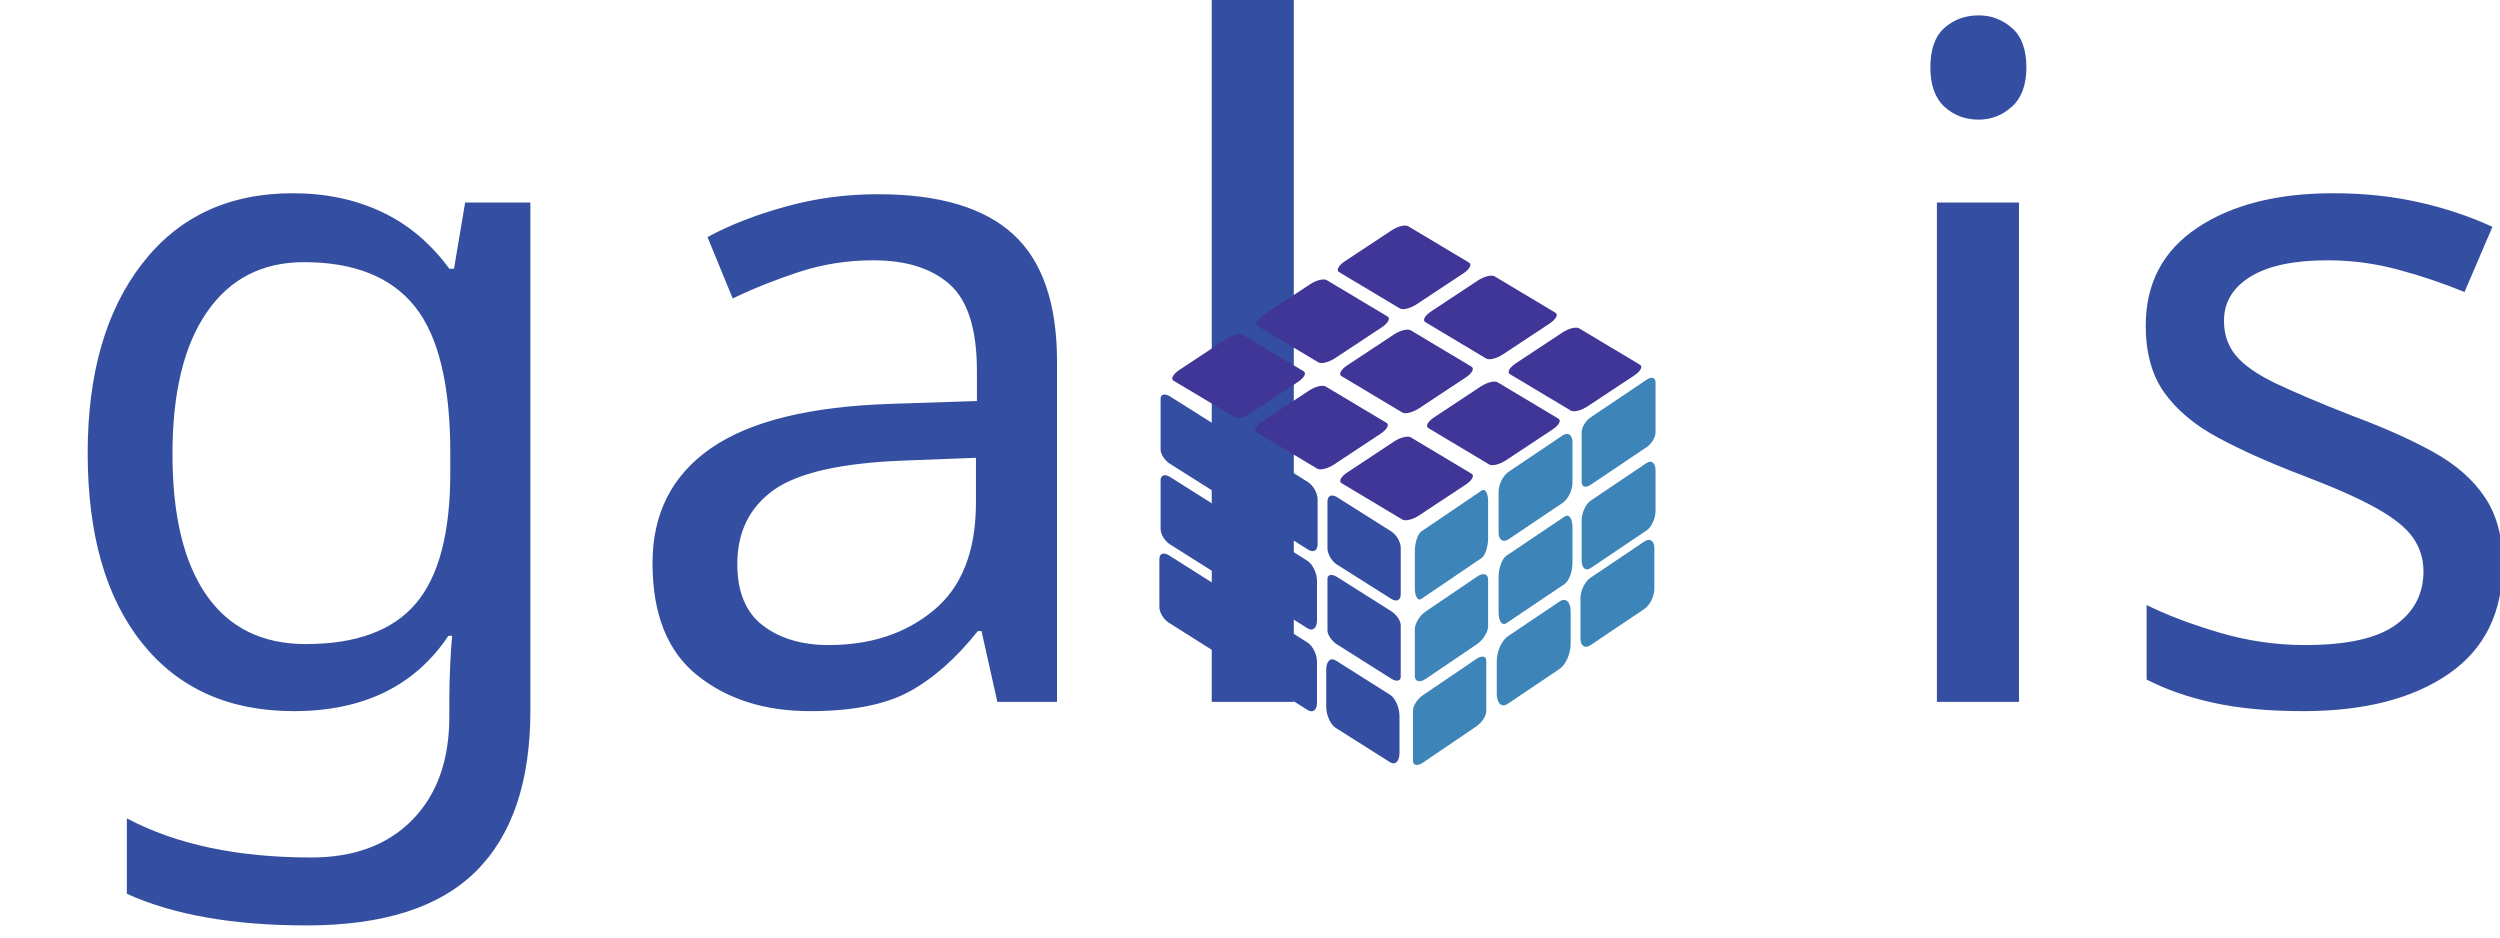
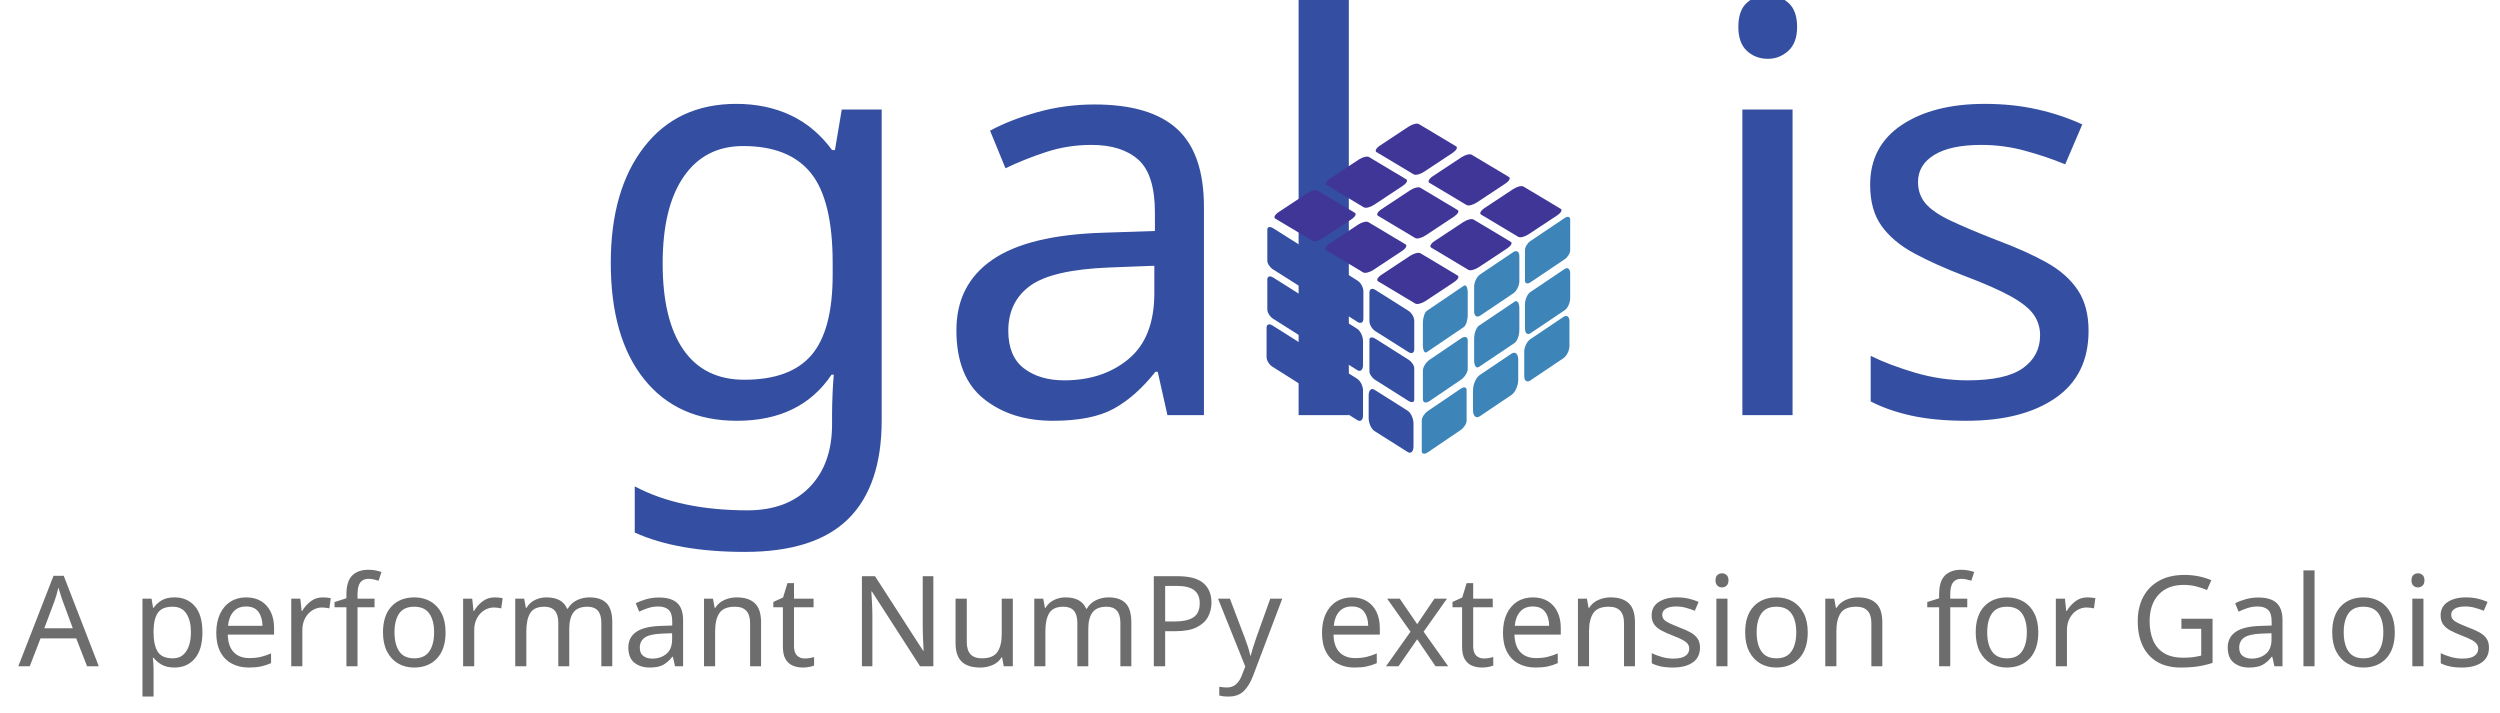
- <svg xmlns="http://www.w3.org/2000/svg" width="400mm" height="150mm" viewBox="0 0 400 150" version="1.1" id="svg8">
+ <svg xmlns="http://www.w3.org/2000/svg" width="1279.999mm" height="364.893mm" viewBox="0 0 1279.999 364.893" version="1.1" id="svg8">
  <defs id="defs2" />
-   <g id="layer1" transform="translate(0,-147)">
-     <text xml:space="preserve" style="font-style:normal;font-variant:normal;font-weight:normal;font-stretch:normal;font-size:32.997px;line-height:1.25;font-family:'Lohit Telugu';-inkscape-font-specification:'Lohit Telugu, Normal';font-variant-ligatures:normal;font-variant-caps:normal;font-variant-numeric:normal;font-feature-settings:normal;text-align:start;letter-spacing:0px;word-spacing:0px;writing-mode:lr-tb;text-anchor:start;fill:#6d6d6d;fill-opacity:1;stroke:none;stroke-width:0.825" x="-140.889" y="324.975" id="text13">
-       <tspan id="tspan11" x="-140.889" y="324.975" style="font-style:normal;font-variant:normal;font-weight:normal;font-stretch:normal;font-size:32.997px;font-family:'Lohit Telugu';-inkscape-font-specification:'Lohit Telugu, Normal';font-variant-ligatures:normal;font-variant-caps:normal;font-variant-numeric:normal;font-feature-settings:normal;text-align:start;writing-mode:lr-tb;text-anchor:start;fill:#6d6d6d;fill-opacity:1;stroke-width:0.825">A performant NumPy extension for Galois fields</tspan>
+   <g id="layer1" transform="translate(-1.0728836e-6,67.893)">
+     <text xml:space="preserve" style="font-style:normal;font-variant:normal;font-weight:normal;font-stretch:normal;font-size:64.612px;line-height:1.25;font-family:'Lohit Telugu';-inkscape-font-specification:'Lohit Telugu, Normal';font-variant-ligatures:normal;font-variant-caps:normal;font-variant-numeric:normal;font-feature-settings:normal;text-align:start;letter-spacing:0px;word-spacing:0px;writing-mode:lr-tb;text-anchor:start;fill:#6d6d6d;fill-opacity:1;stroke:none;stroke-width:1.615" x="9.369" y="273.245" id="text13">
+       <tspan id="tspan11" x="9.369" y="273.245" style="font-style:normal;font-variant:normal;font-weight:normal;font-stretch:normal;font-size:64.612px;font-family:'Lohit Telugu';-inkscape-font-specification:'Lohit Telugu, Normal';font-variant-ligatures:normal;font-variant-caps:normal;font-variant-numeric:normal;font-feature-settings:normal;text-align:start;writing-mode:lr-tb;text-anchor:start;fill:#6d6d6d;fill-opacity:1;stroke-width:1.615">A performant NumPy extension for Galois fields</tspan>
    </text>
-     <g id="g916">
+     <g id="g916" transform="matrix(1.958134,0,0,1.958134,285.249,-363.1006)">
      <text transform="scale(1.000324,0.9996759)" id="text3780" y="259.382" x="5.822" style="font-style:normal;font-variant:normal;font-weight:normal;font-stretch:normal;font-size:149.086px;line-height:1.25;font-family:MathJax_SansSerif;-inkscape-font-specification:'MathJax_SansSerif, Normal';font-variant-ligatures:normal;font-variant-caps:normal;font-variant-numeric:normal;font-feature-settings:normal;text-align:start;letter-spacing:0px;word-spacing:0px;writing-mode:lr-tb;text-anchor:start;fill:#344fa1;fill-opacity:1;stroke:none;stroke-width:4.18" xml:space="preserve">
        <tspan style="font-style:normal;font-variant:normal;font-weight:normal;font-stretch:normal;font-size:149.086px;font-family:MathJax_SansSerif;-inkscape-font-specification:'MathJax_SansSerif, Normal';font-variant-ligatures:normal;font-variant-caps:normal;font-variant-numeric:normal;font-feature-settings:normal;text-align:start;writing-mode:lr-tb;text-anchor:start;fill:#344fa1;fill-opacity:1;stroke-width:4.18" y="259.382" x="5.822" id="tspan3778">gal  is</tspan>
      </text>
      <g style="fill:#3d84b8;fill-opacity:1" id="g968" transform="matrix(0.1883568,0,0,0.1883568,171.276,166.2549)">
        <path style="fill:#3d84b8;fill-opacity:1" d="m 299.35,488.33 45.47,-30.844 c 4.632,-3.141 8.386,-2.439 8.386,1.57 v 42.777 c 0,4.008 -3.754,9.805 -8.386,12.945 l -45.47,30.844 c -4.632,3.141 -8.386,2.439 -8.386,-1.57 v -42.777 c 0.01,-4 3.76,-9.8 8.39,-12.94 z" id="rect5005" />
        <path style="fill:#3d84b8;fill-opacity:1" d="m 301.81,417.14 43.656,-29.613 c 5.133,-3.48 9.293,-2.367 9.293,2.49 v 39.705 c 0,4.857 -4.16,11.617 -9.293,15.098 l -43.656,29.613 c -5.132,3.48 -9.293,2.367 -9.293,-2.49 v -39.705 c 0,-4.86 4.16,-11.62 9.29,-15.1 z" id="rect5765" />
        <path style="fill:#3d84b8;fill-opacity:1" d="m 297.96,349.26 51.362,-34.84 c 3.004,-2.037 5.44,2.211 5.44,9.49 v 30.936 c 0,7.277 -2.437,14.83 -5.44,16.869 l -51.362,34.838 c -3.004,2.039 -5.439,-2.209 -5.439,-9.488 v -30.936 c 0,-7.28 2.44,-14.83 5.44,-16.87 z" id="rect5767" />
        <path style="fill:#3d84b8;fill-opacity:1" d="m 372.1,298.56 45.889,-30.873 c 4.656,-3.133 8.432,-0.568 8.432,5.727 v 34.496 c 0,6.295 -3.775,13.938 -8.432,17.072 L 372.1,355.855 c -4.657,3.133 -8.432,0.568 -8.432,-5.727 v -34.496 c 0,-6.29 3.77,-13.93 8.43,-17.07 z" id="rect5769" />
        <path style="fill:#3d84b8;fill-opacity:1" d="m 370.29,369.84 49.514,-33.312 c 3.655,-2.461 6.619,1.641 6.619,9.16 v 30.066 c 0,7.518 -2.964,15.607 -6.619,18.066 l -49.514,33.312 c -3.656,2.459 -6.619,-1.641 -6.619,-9.16 v -30.066 c 0,-7.52 2.96,-15.61 6.62,-18.07 z" id="rect5771" />
        <path style="fill:#3d84b8;fill-opacity:1" d="m 371.45,438.32 44.075,-29.654 c 5.157,-3.471 9.339,0.309 9.339,8.438 v 27.852 c 0,8.131 -4.182,17.535 -9.339,21.004 l -44.075,29.654 c -5.157,3.471 -9.339,-0.309 -9.339,-8.439 v -27.85 c 0.01,-8.12 4.2,-17.53 9.35,-21 z" id="rect5773" />
        <path style="fill:#3d84b8;fill-opacity:1" d="m 441.66,388.58 45.888,-30.873 c 4.657,-3.133 8.433,-0.555 8.433,5.76 v 34.43 c 0,6.312 -3.775,13.971 -8.433,17.104 l -45.888,30.875 c -4.657,3.133 -8.433,0.555 -8.433,-5.76 v -34.43 c 0,-6.32 3.78,-13.98 8.43,-17.11 z" id="rect5775" />
        <path style="fill:#3d84b8;fill-opacity:1" d="m 441.77,323.1 47.7,-32.094 c 4.157,-2.797 7.526,0.158 7.526,6.598 v 33.973 c 0,6.439 -3.369,13.928 -7.526,16.723 l -47.7,32.094 c -4.156,2.797 -7.526,-0.158 -7.526,-6.598 v -33.973 c 0.01,-6.43 3.38,-13.92 7.53,-16.72 z" id="rect5777" />
        <path style="fill:#3d84b8;fill-opacity:1" d="m 441.77,252.36 47.7,-32.094 c 4.157,-2.797 7.526,-1.725 7.526,2.395 v 42.377 c 0,4.119 -3.369,9.727 -7.526,12.521 l -47.7,32.094 c -4.156,2.797 -7.526,1.725 -7.526,-2.395 v -42.377 c 0.01,-4.12 3.38,-9.73 7.53,-12.52 z" id="rect5779" />
      </g>
      <g style="fill:#344fa1;fill-opacity:1" id="g946" transform="matrix(0.1883568,0,0,0.1883568,171.276,166.2549)">
        <path style="fill:#344fa1;fill-opacity:1" d="m 225.29,458.78 46.143,29.148 c 4.445,2.809 8.05,10.871 8.05,18.008 v 31.447 c 0,7.139 -3.604,10.646 -8.05,7.838 L 225.29,516.073 c -4.445,-2.809 -8.049,-10.871 -8.049,-18.008 v -31.447 c 0,-7.14 3.61,-10.65 8.05,-7.84 z" id="rect8055" />
        <path style="fill:#344fa1;fill-opacity:1" d="m 226.34,387.83 46.143,29.148 c 4.445,2.809 8.05,8.115 8.05,11.854 v 43.758 c 0,3.738 -3.604,4.49 -8.05,1.684 l -46.143,-29.15 c -4.445,-2.809 -8.049,-8.113 -8.049,-11.852 v -43.76 c 0,-3.74 3.6,-4.49 8.05,-1.68 z" id="rect8815" />
        <path style="fill:#344fa1;fill-opacity:1" d="m 226.34,320.05 46.143,29.148 c 4.445,2.809 8.05,9.023 8.05,13.879 v 39.707 c 0,4.855 -3.604,6.516 -8.05,3.709 l -46.143,-29.15 c -4.445,-2.809 -8.049,-9.021 -8.049,-13.879 v -39.705 c 0,-4.86 3.6,-6.52 8.05,-3.71 z" id="rect8817" />
        <path style="fill:#344fa1;fill-opacity:1" d="m 155.22,414.43 46.143,29.148 c 4.446,2.809 8.05,10.084 8.05,16.25 v 34.965 c 0,6.166 -3.604,8.889 -8.05,6.08 l -46.143,-29.15 c -4.445,-2.807 -8.049,-10.082 -8.049,-16.248 V 420.51 c 0,-6.18 3.6,-8.9 8.05,-6.09 z" id="rect8819" />
        <path style="fill:#344fa1;fill-opacity:1" d="m 155.22,345.07 46.143,29.15 c 4.446,2.807 8.05,10.441 8.05,17.053 v 33.357 c 0,6.609 -3.604,9.691 -8.05,6.883 L 155.22,402.365 c -4.445,-2.809 -8.049,-10.443 -8.049,-17.055 v -33.357 c 0,-6.6 3.6,-9.68 8.05,-6.87 z" id="rect8821" />
        <path style="fill:#344fa1;fill-opacity:1" d="m 155.73,278.24 46.143,29.148 c 4.445,2.809 8.049,9.383 8.049,14.682 v 38.1 c 0,5.301 -3.604,7.32 -8.049,4.512 L 155.73,335.534 c -4.446,-2.809 -8.05,-9.383 -8.05,-14.684 v -38.098 c 0,-5.29 3.6,-7.31 8.05,-4.51 z" id="rect8823" />
        <path style="fill:#344fa1;fill-opacity:1" d="m 83.565,369.46 46.143,29.15 c 4.446,2.807 8.049,8.748 8.049,13.266 v 40.93 c 0,4.52 -3.604,5.906 -8.049,3.098 L 83.565,426.756 c -4.446,-2.809 -8.049,-8.75 -8.049,-13.268 v -40.93 c -0.002,-4.52 3.601,-5.91 8.047,-3.1 z" id="rect8825" />
        <path style="fill:#344fa1;fill-opacity:1" d="m 84.611,302.95 46.143,29.148 c 4.446,2.809 8.049,8.596 8.049,12.924 v 41.615 c 0,4.33 -3.604,5.562 -8.049,2.754 L 84.611,360.243 c -4.446,-2.809 -8.049,-8.594 -8.049,-12.924 v -41.615 c 0.004,-4.33 3.607,-5.56 8.053,-2.75 z" id="rect8827" />
        <path style="fill:#344fa1;fill-opacity:1" d="m 84.611,234.53 46.143,29.15 c 4.446,2.809 8.049,8.191 8.049,12.025 v 43.412 c 0,3.834 -3.604,4.664 -8.049,1.855 L 84.611,291.824 c -4.446,-2.809 -8.049,-8.193 -8.049,-12.025 v -43.414 c 0.004,-3.81 3.607,-4.64 8.053,-1.84 z" id="rect8829" />
      </g>
      <g style="fill:#3f3697;fill-opacity:1" id="g957" transform="matrix(0.1883568,0,0,0.1883568,171.276,166.2549)">
        <path style="fill:#3f3697;fill-opacity:1" d="m 146.35,182.23 51.762,30.957 c 2.556,1.529 0.342,5.602 -4.946,9.098 l -39.69,26.238 c -5.288,3.496 -11.646,5.09 -14.203,3.561 L 87.511,221.127 c -2.556,-1.529 -0.342,-5.602 4.946,-9.098 l 39.69,-26.238 c 5.3,-3.49 11.66,-5.09 14.21,-3.56 z" id="rect10429" />
        <path style="fill:#3f3697;fill-opacity:1" d="m 216.75,226.06 51.762,30.957 c 2.557,1.529 0.342,5.602 -4.945,9.098 l -39.69,26.238 c -5.288,3.496 -11.646,5.09 -14.203,3.561 l -51.762,-30.957 c -2.556,-1.529 -0.342,-5.602 4.946,-9.098 l 39.69,-26.238 c 5.29,-3.49 11.65,-5.08 14.2,-3.56 z" id="rect11189" />
        <path style="fill:#3f3697;fill-opacity:1" d="m 289.04,269.28 51.762,30.957 c 2.557,1.529 0.342,5.604 -4.946,9.098 l -39.689,26.238 c -5.288,3.496 -11.646,5.09 -14.203,3.562 l -51.762,-30.959 c -2.556,-1.529 -0.342,-5.602 4.946,-9.098 l 39.69,-26.238 c 5.29,-3.5 11.64,-5.09 14.2,-3.56 z" id="rect11191" />
        <path style="fill:#3f3697;fill-opacity:1" d="m 217.66,135.72 51.763,30.958 c 2.556,1.528 0.342,5.602 -4.946,9.097 l -39.69,26.238 c -5.288,3.496 -11.646,5.09 -14.203,3.561 l -51.762,-30.957 c -2.556,-1.529 -0.342,-5.602 4.946,-9.098 l 39.69,-26.238 c 5.29,-3.5 11.65,-5.09 14.2,-3.56 z" id="rect11193" />
        <path style="fill:#3f3697;fill-opacity:1" d="m 288.97,178.33 51.762,30.957 c 2.556,1.529 0.342,5.602 -4.946,9.098 l -39.689,26.238 c -5.288,3.496 -11.646,5.09 -14.203,3.562 l -51.762,-30.959 c -2.556,-1.529 -0.342,-5.602 4.946,-9.098 l 39.69,-26.238 c 5.28,-3.5 11.64,-5.09 14.2,-3.56 z" id="rect11195" />
        <path style="fill:#3f3697;fill-opacity:1" d="m 362.78,222.48 51.762,30.957 c 2.557,1.529 0.342,5.602 -4.946,9.098 l -39.689,26.238 c -5.288,3.496 -11.646,5.09 -14.203,3.562 l -51.762,-30.959 c -2.556,-1.529 -0.342,-5.602 4.946,-9.098 l 39.689,-26.238 c 5.29,-3.49 11.65,-5.09 14.2,-3.56 z" id="rect11197" />
        <path style="fill:#3f3697;fill-opacity:1" d="m 286.9,89.946 51.762,30.958 c 2.557,1.529 0.342,5.602 -4.945,9.098 l -39.69,26.238 c -5.287,3.496 -11.646,5.09 -14.202,3.562 l -51.762,-30.958 c -2.556,-1.529 -0.342,-5.602 4.946,-9.098 l 39.689,-26.238 c 5.28,-3.49 11.63,-5.085 14.19,-3.556 z" id="rect11199" />
        <path style="fill:#3f3697;fill-opacity:1" d="m 360.24,132.5 51.762,30.958 c 2.557,1.528 0.342,5.602 -4.946,9.098 l -39.689,26.238 c -5.288,3.494 -11.646,5.09 -14.203,3.561 l -51.762,-30.958 c -2.556,-1.529 -0.342,-5.603 4.946,-9.098 l 39.689,-26.239 c 5.28,-3.5 11.64,-5.09 14.2,-3.56 z" id="rect11201" />
        <path style="fill:#3f3697;fill-opacity:1" d="m 432.07,176.68 51.762,30.957 c 2.556,1.529 0.342,5.604 -4.946,9.098 l -39.689,26.238 c -5.288,3.496 -11.646,5.09 -14.203,3.562 l -51.762,-30.959 c -2.557,-1.529 -0.342,-5.602 4.945,-9.098 l 39.69,-26.238 c 5.28,-3.5 11.64,-5.09 14.2,-3.56 z" id="rect11203" />
      </g>
    </g>
  </g>
</svg>
